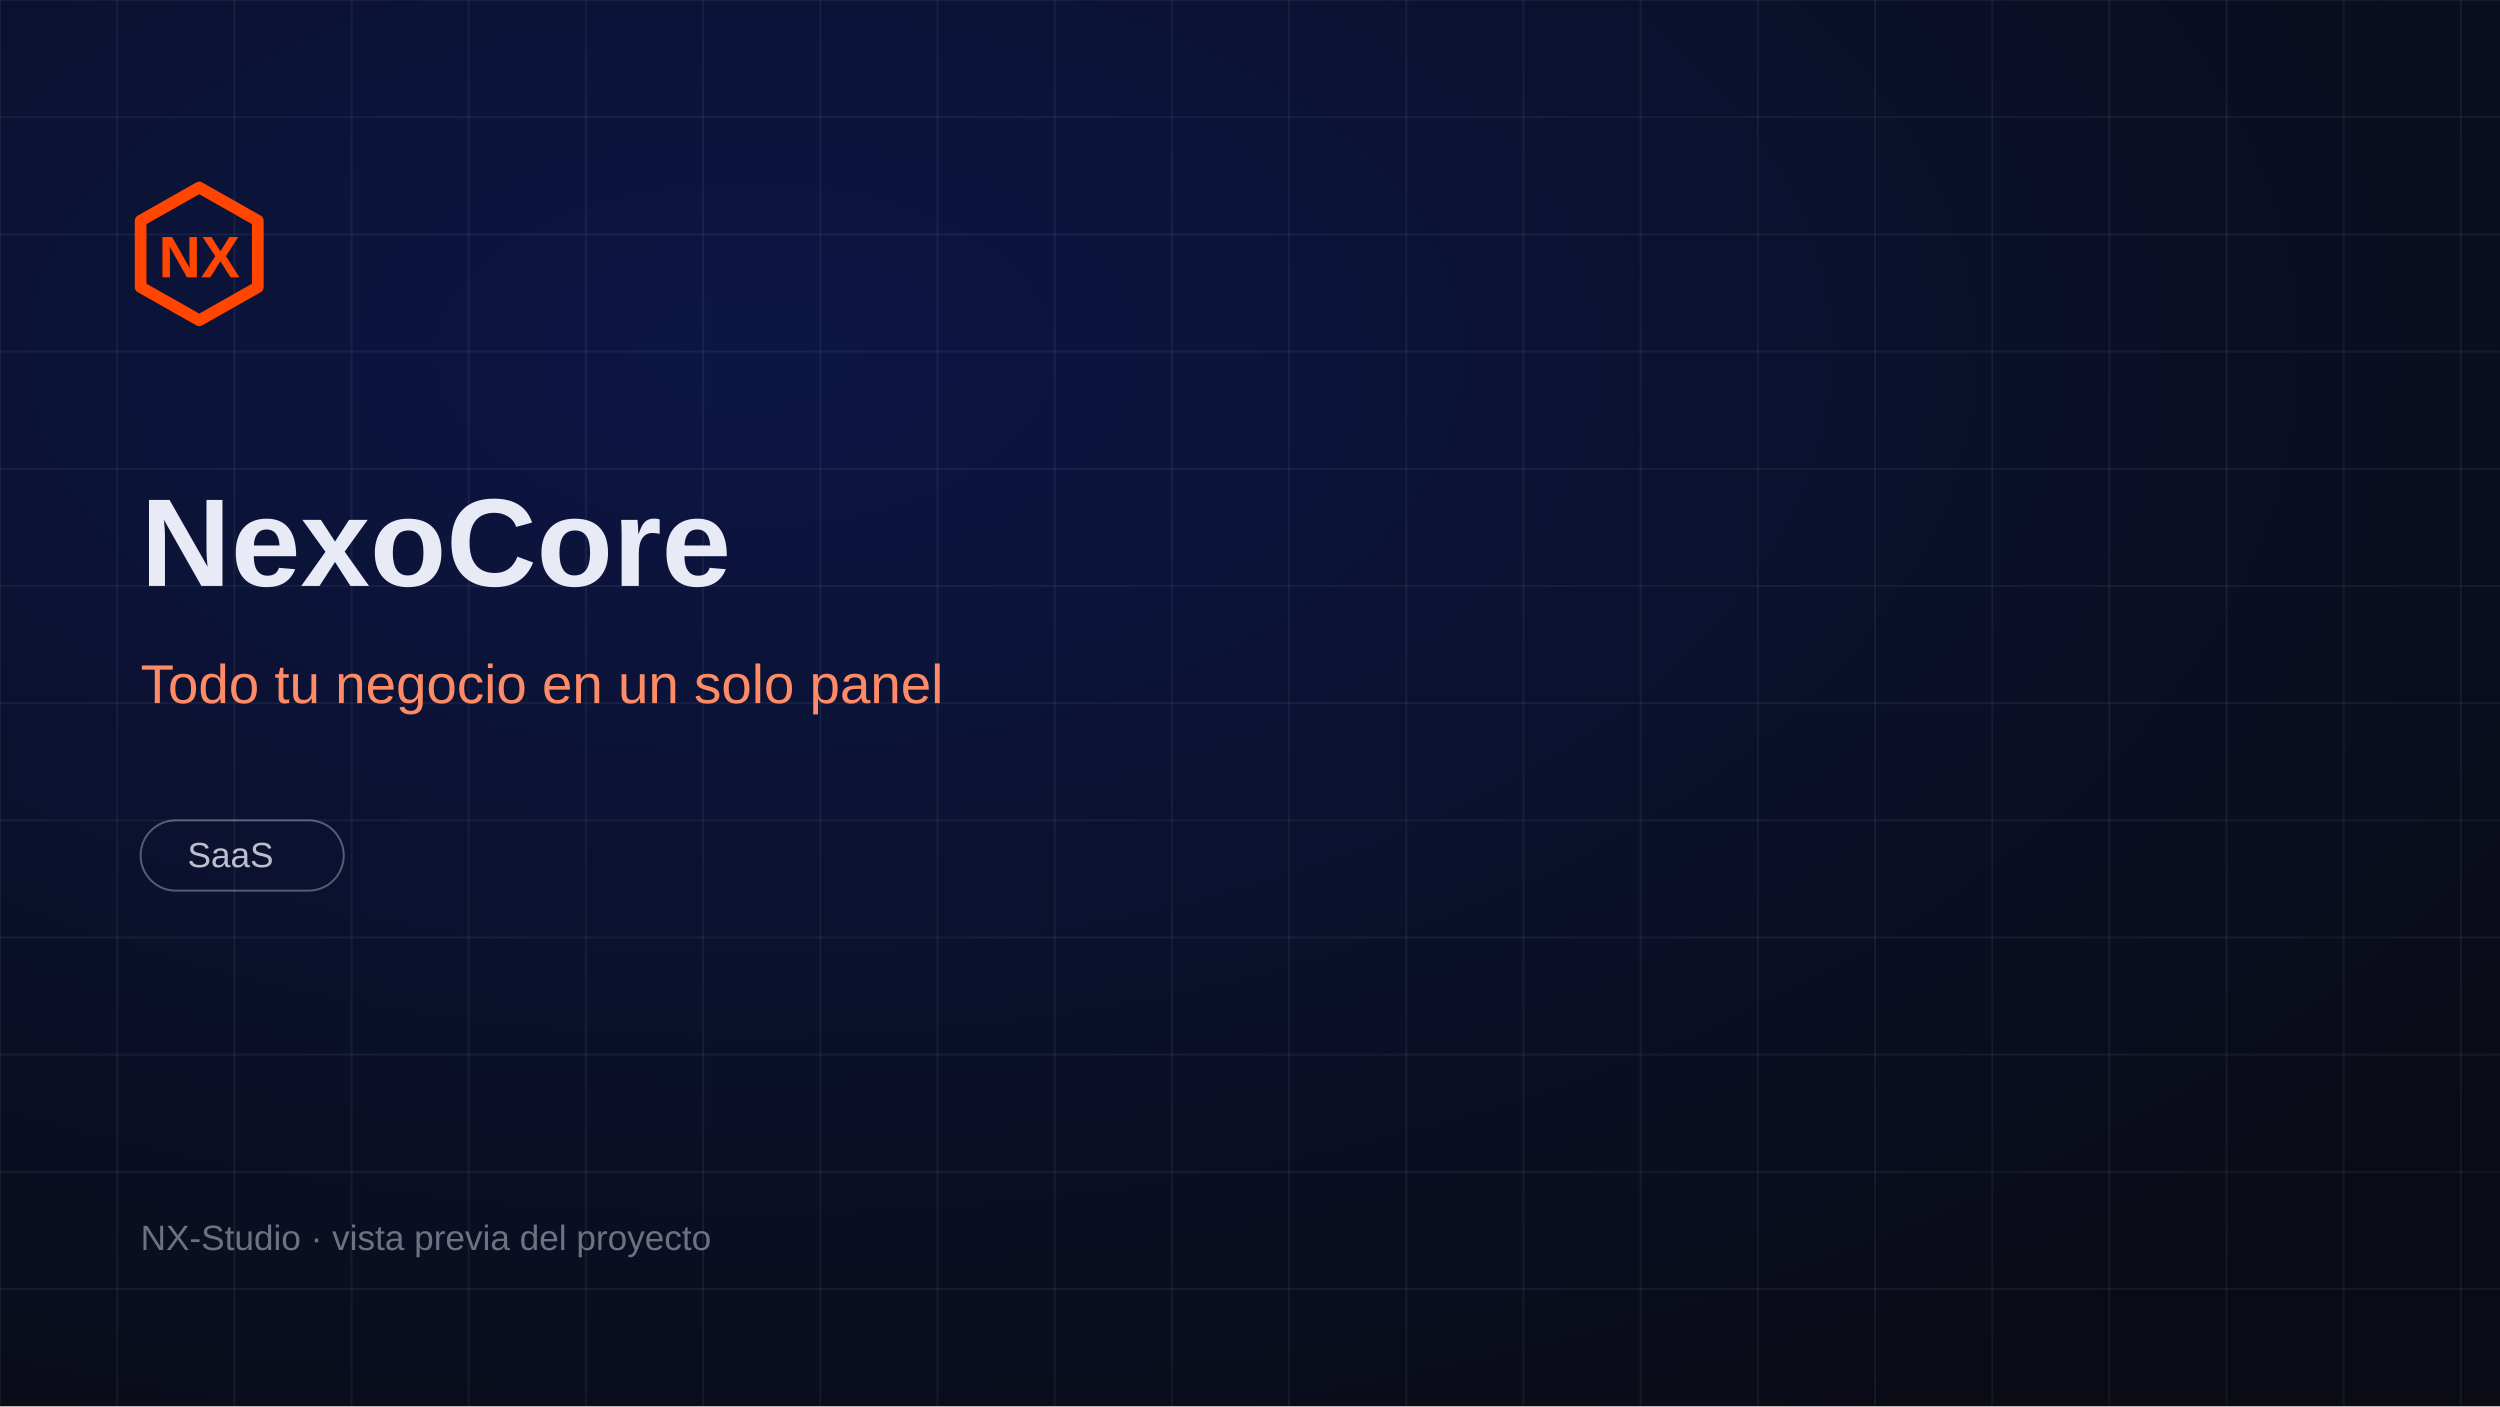
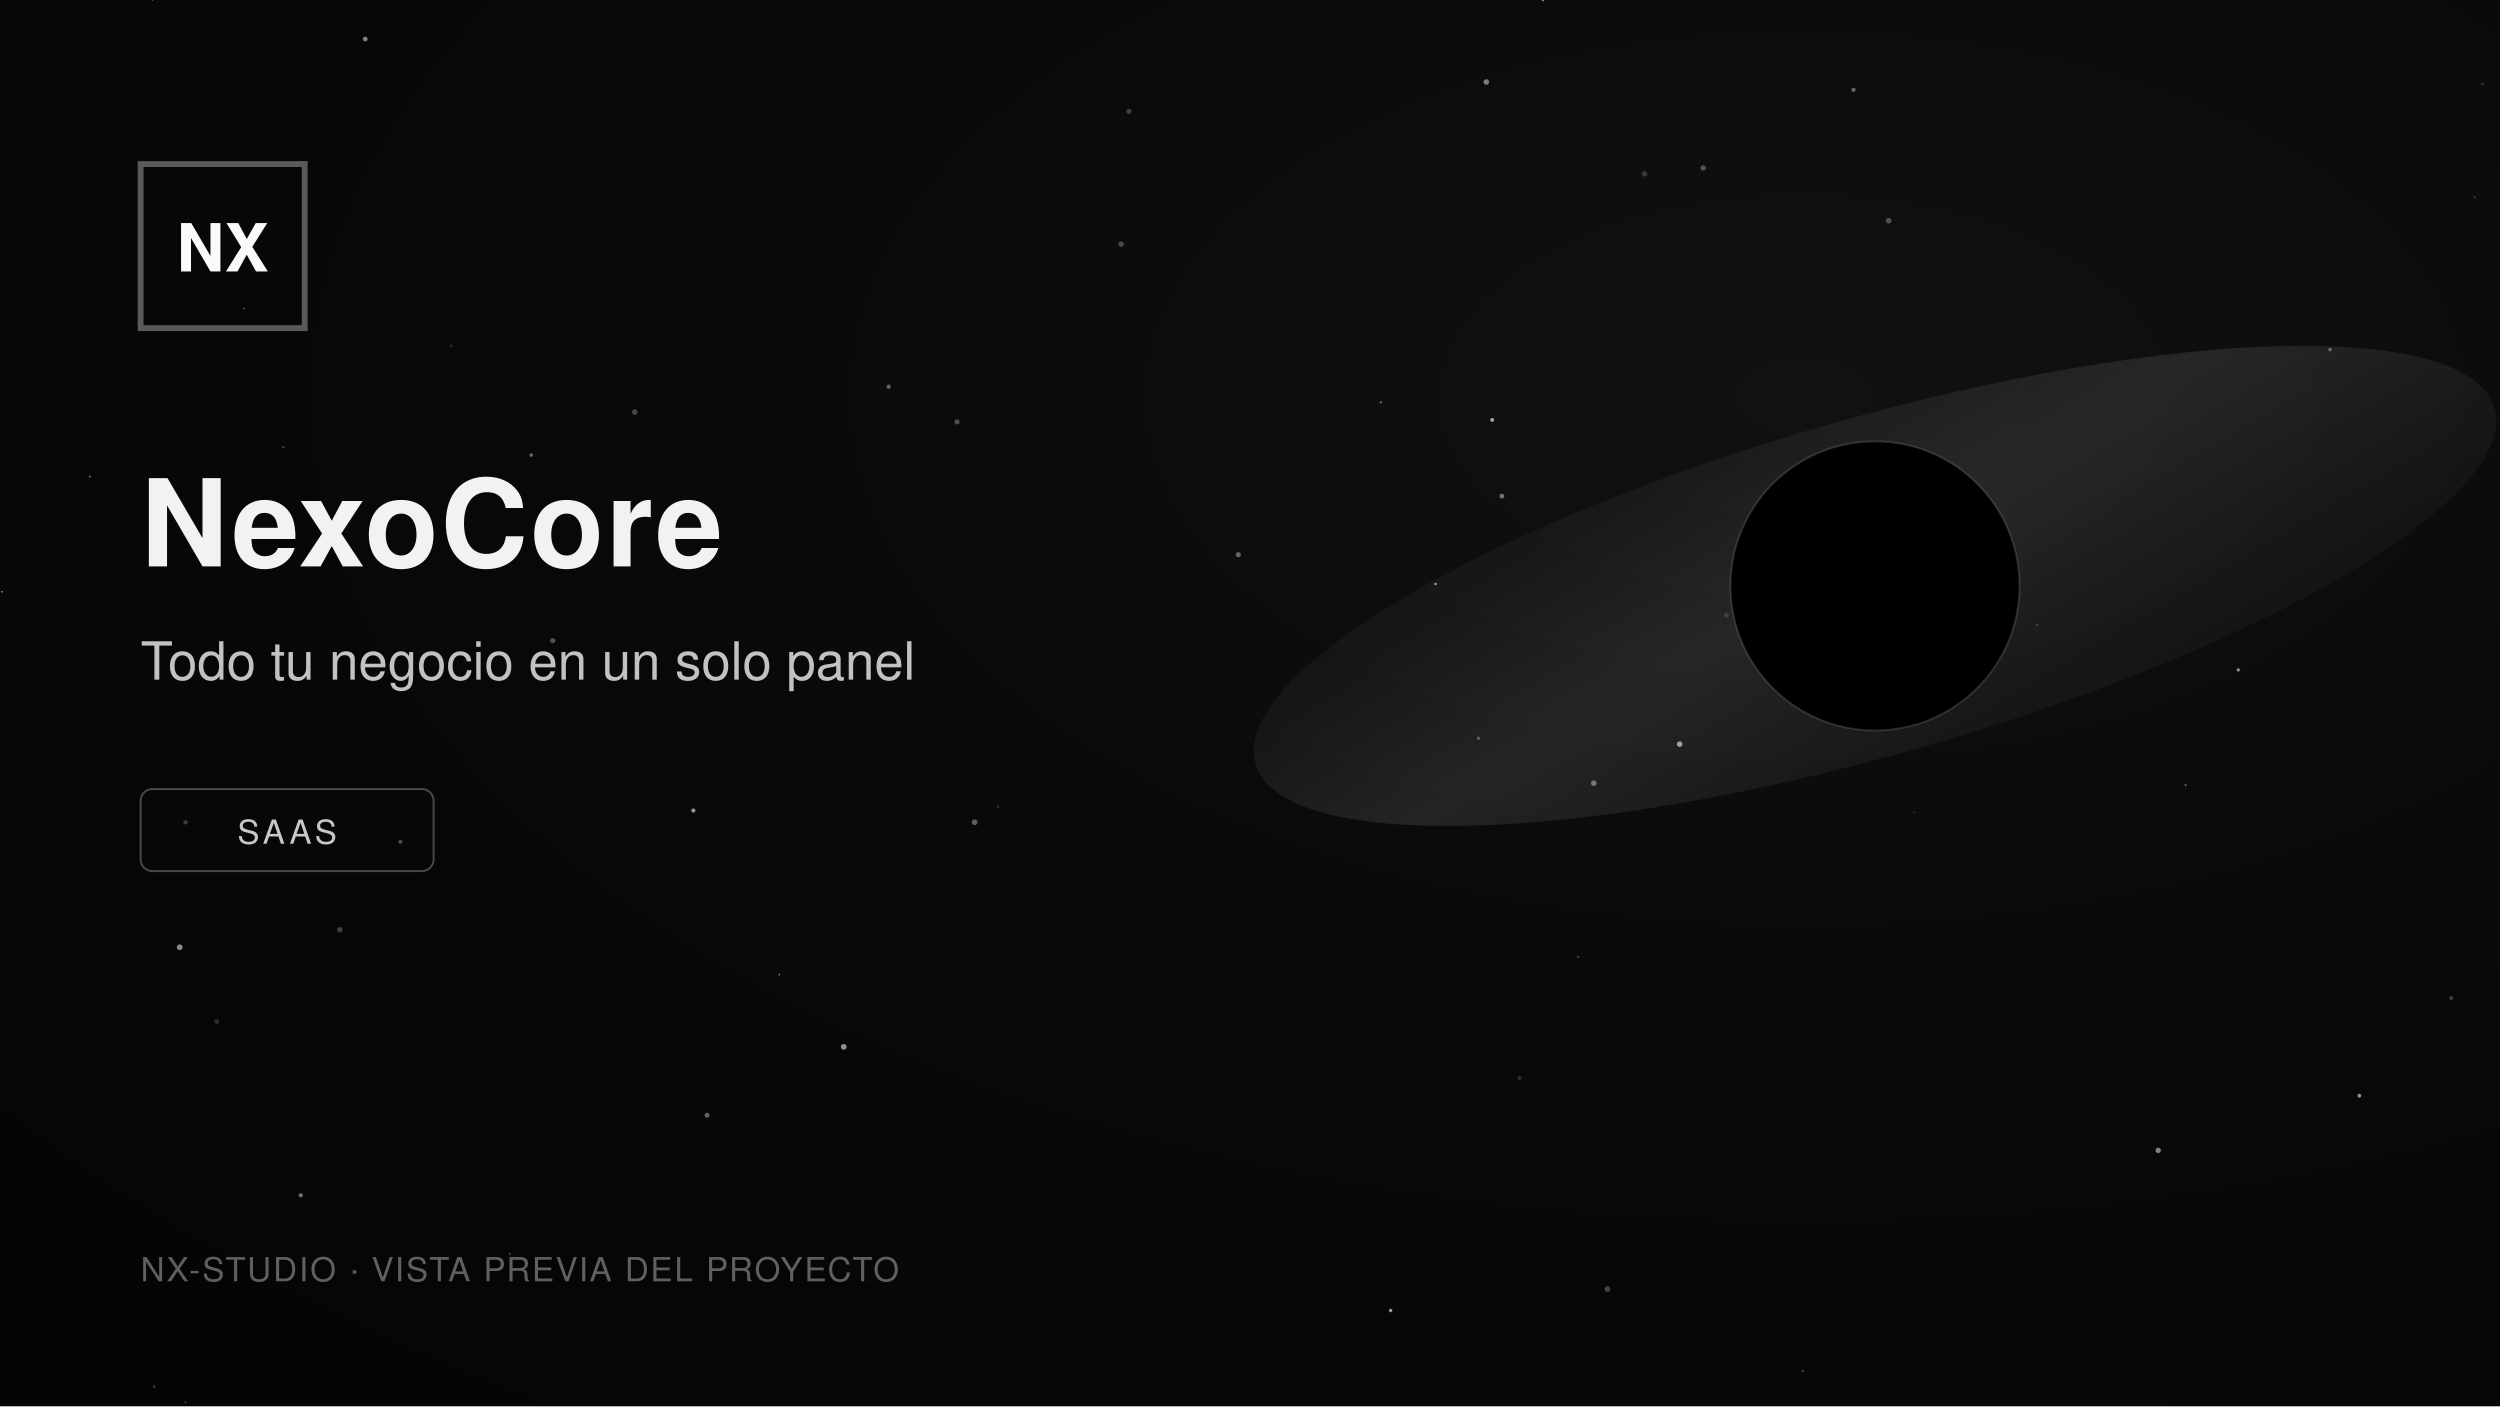
- <svg xmlns="http://www.w3.org/2000/svg" width="1280" height="720" viewBox="0 0 1280 720">
+ <svg xmlns="http://www.w3.org/2000/svg" width="1280" height="720" viewBox="0 0 1280 720" role="img">
  <defs>
-     <radialGradient id="g" cx="30%" cy="25%" r="90%">
-       <stop offset="0%" stop-color="hsl(230 70% 16%)" />
-       <stop offset="100%" stop-color="#0a0b14" />
+     <radialGradient id="nx-bg" cx="72%" cy="28%" r="95%">
+       <stop offset="0%" stop-color="#111111" />
+       <stop offset="55%" stop-color="#080808" />
+       <stop offset="100%" stop-color="#050505" />
    </radialGradient>
+     <linearGradient id="nx-disk" x1="0" y1="0" x2="1" y2="1">
+       <stop offset="0%" stop-color="#ffffff" stop-opacity="0" />
+       <stop offset="45%" stop-color="#ffffff" stop-opacity="0.10" />
+       <stop offset="100%" stop-color="#ffffff" stop-opacity="0" />
+     </linearGradient>
  </defs>
-   <rect width="1280" height="720" fill="url(#g)" />
-   <g stroke="#e8eaf6" stroke-opacity="0.06">
-     <line x1="0" y1="0" x2="1280" y2="0" />
-     <line x1="0" y1="60" x2="1280" y2="60" />
-     <line x1="0" y1="120" x2="1280" y2="120" />
-     <line x1="0" y1="180" x2="1280" y2="180" />
-     <line x1="0" y1="240" x2="1280" y2="240" />
-     <line x1="0" y1="300" x2="1280" y2="300" />
-     <line x1="0" y1="360" x2="1280" y2="360" />
-     <line x1="0" y1="420" x2="1280" y2="420" />
-     <line x1="0" y1="480" x2="1280" y2="480" />
-     <line x1="0" y1="540" x2="1280" y2="540" />
-     <line x1="0" y1="600" x2="1280" y2="600" />
-     <line x1="0" y1="660" x2="1280" y2="660" />
-     <line x1="0" y1="0" x2="0" y2="720" />
-     <line x1="60" y1="0" x2="60" y2="720" />
-     <line x1="120" y1="0" x2="120" y2="720" />
-     <line x1="180" y1="0" x2="180" y2="720" />
-     <line x1="240" y1="0" x2="240" y2="720" />
-     <line x1="300" y1="0" x2="300" y2="720" />
-     <line x1="360" y1="0" x2="360" y2="720" />
-     <line x1="420" y1="0" x2="420" y2="720" />
-     <line x1="480" y1="0" x2="480" y2="720" />
-     <line x1="540" y1="0" x2="540" y2="720" />
-     <line x1="600" y1="0" x2="600" y2="720" />
-     <line x1="660" y1="0" x2="660" y2="720" />
-     <line x1="720" y1="0" x2="720" y2="720" />
-     <line x1="780" y1="0" x2="780" y2="720" />
-     <line x1="840" y1="0" x2="840" y2="720" />
-     <line x1="900" y1="0" x2="900" y2="720" />
-     <line x1="960" y1="0" x2="960" y2="720" />
-     <line x1="1020" y1="0" x2="1020" y2="720" />
-     <line x1="1080" y1="0" x2="1080" y2="720" />
-     <line x1="1140" y1="0" x2="1140" y2="720" />
-     <line x1="1200" y1="0" x2="1200" y2="720" />
-     <line x1="1260" y1="0" x2="1260" y2="720" />
+   <rect width="1280" height="720" fill="url(#nx-bg)" />
+   <circle cx="764" cy="215" r="1.00" fill="#ffffff" fill-opacity="0.61" />
+   <circle cx="860" cy="381" r="1.43" fill="#ffffff" fill-opacity="0.58" />
+   <circle cx="95" cy="718" r="0.57" fill="#ffffff" fill-opacity="0.22" />
+   <circle cx="1271" cy="43" r="0.80" fill="#ffffff" fill-opacity="0.14" />
+   <circle cx="92" cy="485" r="1.50" fill="#ffffff" fill-opacity="0.52" />
+   <circle cx="949" cy="46" r="1.10" fill="#ffffff" fill-opacity="0.37" />
+   <circle cx="261" cy="642" r="0.39" fill="#ffffff" fill-opacity="0.52" />
+   <circle cx="187" cy="20" r="1.23" fill="#ffffff" fill-opacity="0.49" />
+   <circle cx="1105" cy="589" r="1.39" fill="#ffffff" fill-opacity="0.49" />
+   <circle cx="46" cy="244" r="0.50" fill="#ffffff" fill-opacity="0.45" />
+   <circle cx="490" cy="216" r="1.33" fill="#ffffff" fill-opacity="0.28" />
+   <circle cx="1119" cy="402" r="0.56" fill="#ffffff" fill-opacity="0.35" />
+   <circle cx="735" cy="299" r="0.69" fill="#ffffff" fill-opacity="0.54" />
+   <circle cx="769" cy="254" r="1.23" fill="#ffffff" fill-opacity="0.41" />
+   <circle cx="511" cy="413" r="0.61" fill="#ffffff" fill-opacity="0.16" />
+   <circle cx="757" cy="378" r="0.89" fill="#ffffff" fill-opacity="0.27" />
+   <circle cx="578" cy="57" r="1.30" fill="#ffffff" fill-opacity="0.22" />
+   <circle cx="154" cy="612" r="1.09" fill="#ffffff" fill-opacity="0.43" />
+   <circle cx="1193" cy="179" r="0.92" fill="#ffffff" fill-opacity="0.32" />
+   <circle cx="808" cy="490" r="0.60" fill="#ffffff" fill-opacity="0.22" />
+   <circle cx="790" cy="0" r="0.67" fill="#ffffff" fill-opacity="0.51" />
+   <circle cx="981" cy="311" r="0.78" fill="#ffffff" fill-opacity="0.37" />
+   <circle cx="325" cy="211" r="1.40" fill="#ffffff" fill-opacity="0.26" />
+   <circle cx="761" cy="42" r="1.44" fill="#ffffff" fill-opacity="0.46" />
+   <circle cx="574" cy="125" r="1.38" fill="#ffffff" fill-opacity="0.26" />
+   <circle cx="283" cy="328" r="1.31" fill="#ffffff" fill-opacity="0.30" />
+   <circle cx="1" cy="303" r="0.44" fill="#ffffff" fill-opacity="0.62" />
+   <circle cx="355" cy="415" r="1.07" fill="#ffffff" fill-opacity="0.57" />
+   <circle cx="923" cy="702" r="0.63" fill="#ffffff" fill-opacity="0.23" />
+   <circle cx="634" cy="284" r="1.32" fill="#ffffff" fill-opacity="0.37" />
+   <circle cx="1208" cy="561" r="0.96" fill="#ffffff" fill-opacity="0.58" />
+   <circle cx="499" cy="421" r="1.46" fill="#ffffff" fill-opacity="0.35" />
+   <circle cx="432" cy="536" r="1.47" fill="#ffffff" fill-opacity="0.56" />
+   <circle cx="231" cy="177" r="0.74" fill="#ffffff" fill-opacity="0.14" />
+   <circle cx="174" cy="476" r="1.36" fill="#ffffff" fill-opacity="0.24" />
+   <circle cx="707" cy="206" r="0.54" fill="#ffffff" fill-opacity="0.42" />
+   <circle cx="823" cy="660" r="1.49" fill="#ffffff" fill-opacity="0.24" />
+   <circle cx="872" cy="86" r="1.37" fill="#ffffff" fill-opacity="0.29" />
+   <circle cx="399" cy="499" r="0.44" fill="#ffffff" fill-opacity="0.54" />
+   <circle cx="455" cy="198" r="1.10" fill="#ffffff" fill-opacity="0.36" />
+   <circle cx="712" cy="671" r="0.88" fill="#ffffff" fill-opacity="0.61" />
+   <circle cx="95" cy="421" r="1.15" fill="#ffffff" fill-opacity="0.20" />
+   <circle cx="778" cy="552" r="1.06" fill="#ffffff" fill-opacity="0.15" />
+   <circle cx="1146" cy="343" r="0.86" fill="#ffffff" fill-opacity="0.53" />
+   <circle cx="967" cy="113" r="1.47" fill="#ffffff" fill-opacity="0.28" />
+   <circle cx="125" cy="158" r="0.38" fill="#ffffff" fill-opacity="0.50" />
+   <circle cx="980" cy="416" r="0.32" fill="#ffffff" fill-opacity="0.32" />
+   <circle cx="1043" cy="320" r="0.54" fill="#ffffff" fill-opacity="0.23" />
+   <circle cx="205" cy="431" r="1.06" fill="#ffffff" fill-opacity="0.28" />
+   <circle cx="842" cy="89" r="1.41" fill="#ffffff" fill-opacity="0.17" />
+   <circle cx="1267" cy="101" r="0.64" fill="#ffffff" fill-opacity="0.16" />
+   <circle cx="884" cy="315" r="1.18" fill="#ffffff" fill-opacity="0.14" />
+   <circle cx="78" cy="0" r="0.46" fill="#ffffff" fill-opacity="0.37" />
+   <circle cx="79" cy="710" r="0.71" fill="#ffffff" fill-opacity="0.20" />
+   <circle cx="272" cy="233" r="0.91" fill="#ffffff" fill-opacity="0.38" />
+   <circle cx="1255" cy="511" r="1.08" fill="#ffffff" fill-opacity="0.20" />
+   <circle cx="362" cy="571" r="1.28" fill="#ffffff" fill-opacity="0.37" />
+   <circle cx="111" cy="523" r="1.27" fill="#ffffff" fill-opacity="0.15" />
+   <circle cx="145" cy="229" r="0.59" fill="#ffffff" fill-opacity="0.25" />
+   <circle cx="816" cy="401" r="1.41" fill="#ffffff" fill-opacity="0.39" />
+   <ellipse cx="960" cy="300" rx="330" ry="86" fill="url(#nx-disk)" transform="rotate(-16 960 300)" />
+   <circle cx="960" cy="300" r="74" fill="#000000" />
+   <circle cx="960" cy="300" r="74" fill="none" stroke="#ffffff" stroke-opacity="0.14" stroke-width="1" />
+   <g transform="translate(72,84)">
+     <rect x="0" y="0" width="84" height="84" fill="none" stroke="#f2f2f2" stroke-opacity="0.35" stroke-width="3" />
+     <text x="42" y="55" text-anchor="middle" font-family="Helvetica, Arial, sans-serif" font-weight="700" font-size="34" fill="#fafafa">NX</text>
  </g>
-   <g transform="translate(72,96)" stroke="#ff4500" stroke-width="6" fill="none" stroke-linejoin="round">
-     <path d="M30 0 L60 17 L60 51 L30 68 L0 51 L0 17 Z" />
-     <text x="30" y="46" text-anchor="middle" font-family="Arial, sans-serif" font-weight="700" font-size="30" fill="#ff4500" stroke="none">NX</text>
-   </g>
-   <text x="72" y="300" font-family="Arial, sans-serif" font-weight="700" font-size="64" fill="#e8eaf6">NexoCore</text>
-   <text x="72" y="360" font-family="Arial, sans-serif" font-size="28" fill="#ff8a66">Todo tu negocio en un solo panel</text>
-   <rect x="72" y="420" rx="18" width="104" height="36" fill="none" stroke="#e8eaf6" stroke-opacity="0.35" />
-   <text x="96" y="444" font-family="Arial, sans-serif" font-size="18" fill="#e8eaf6" fill-opacity="0.8">SaaS</text>
-   <text x="72" y="640" font-family="Arial, sans-serif" font-size="18" fill="#e8eaf6" fill-opacity="0.45">NX-Studio · vista previa del proyecto</text>
+   <text x="72" y="290" font-family="Helvetica, Arial, sans-serif" font-weight="700" font-size="62" letter-spacing="1" fill="#f2f2f2">NexoCore</text>
+   <text x="72" y="348" font-family="Helvetica, Arial, sans-serif" font-size="27" fill="#c2c2c2">Todo tu negocio en un solo panel</text>
+   <rect x="72" y="404" rx="6" width="150" height="42" fill="none" stroke="#f2f2f2" stroke-opacity="0.28" />
+   <text x="147" y="432" text-anchor="middle" font-family="Helvetica, Arial, sans-serif" font-size="17" letter-spacing="2" fill="#f2f2f2" fill-opacity="0.82">SAAS</text>
+   <text x="72" y="656" font-family="Helvetica, Arial, sans-serif" font-size="17" letter-spacing="1" fill="#f2f2f2" fill-opacity="0.38">NX-STUDIO · VISTA PREVIA DEL PROYECTO</text>
</svg>
